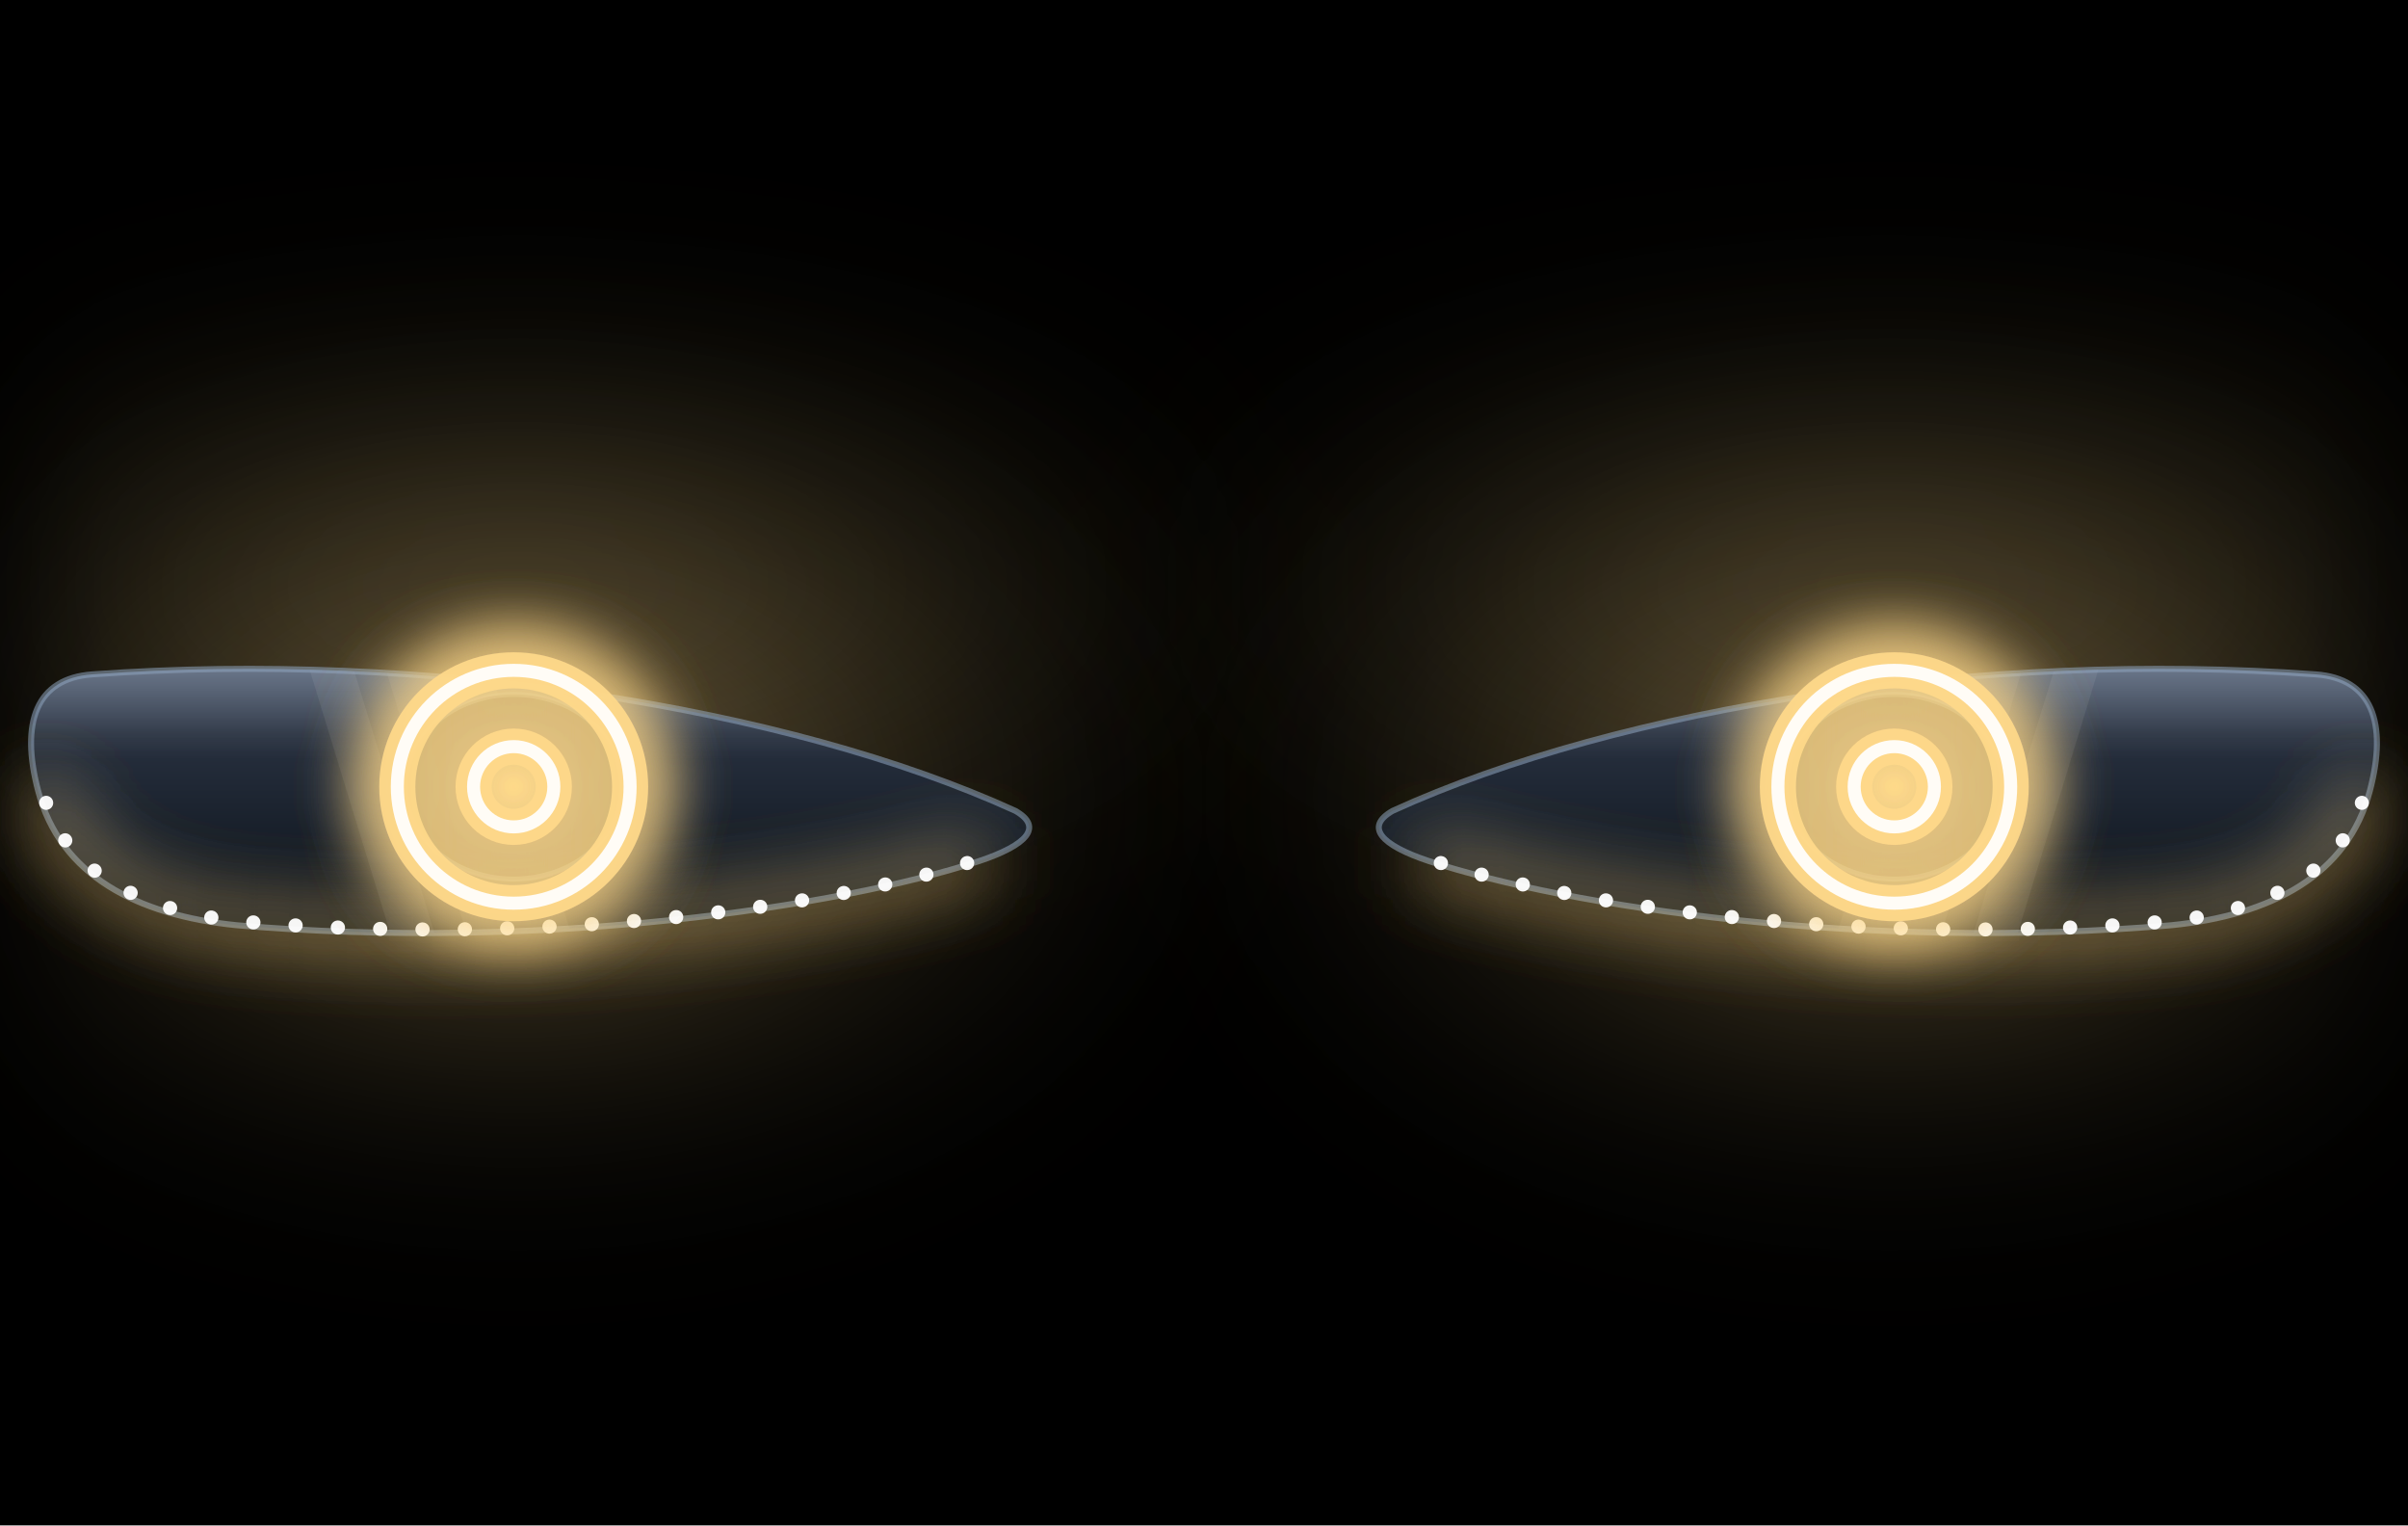
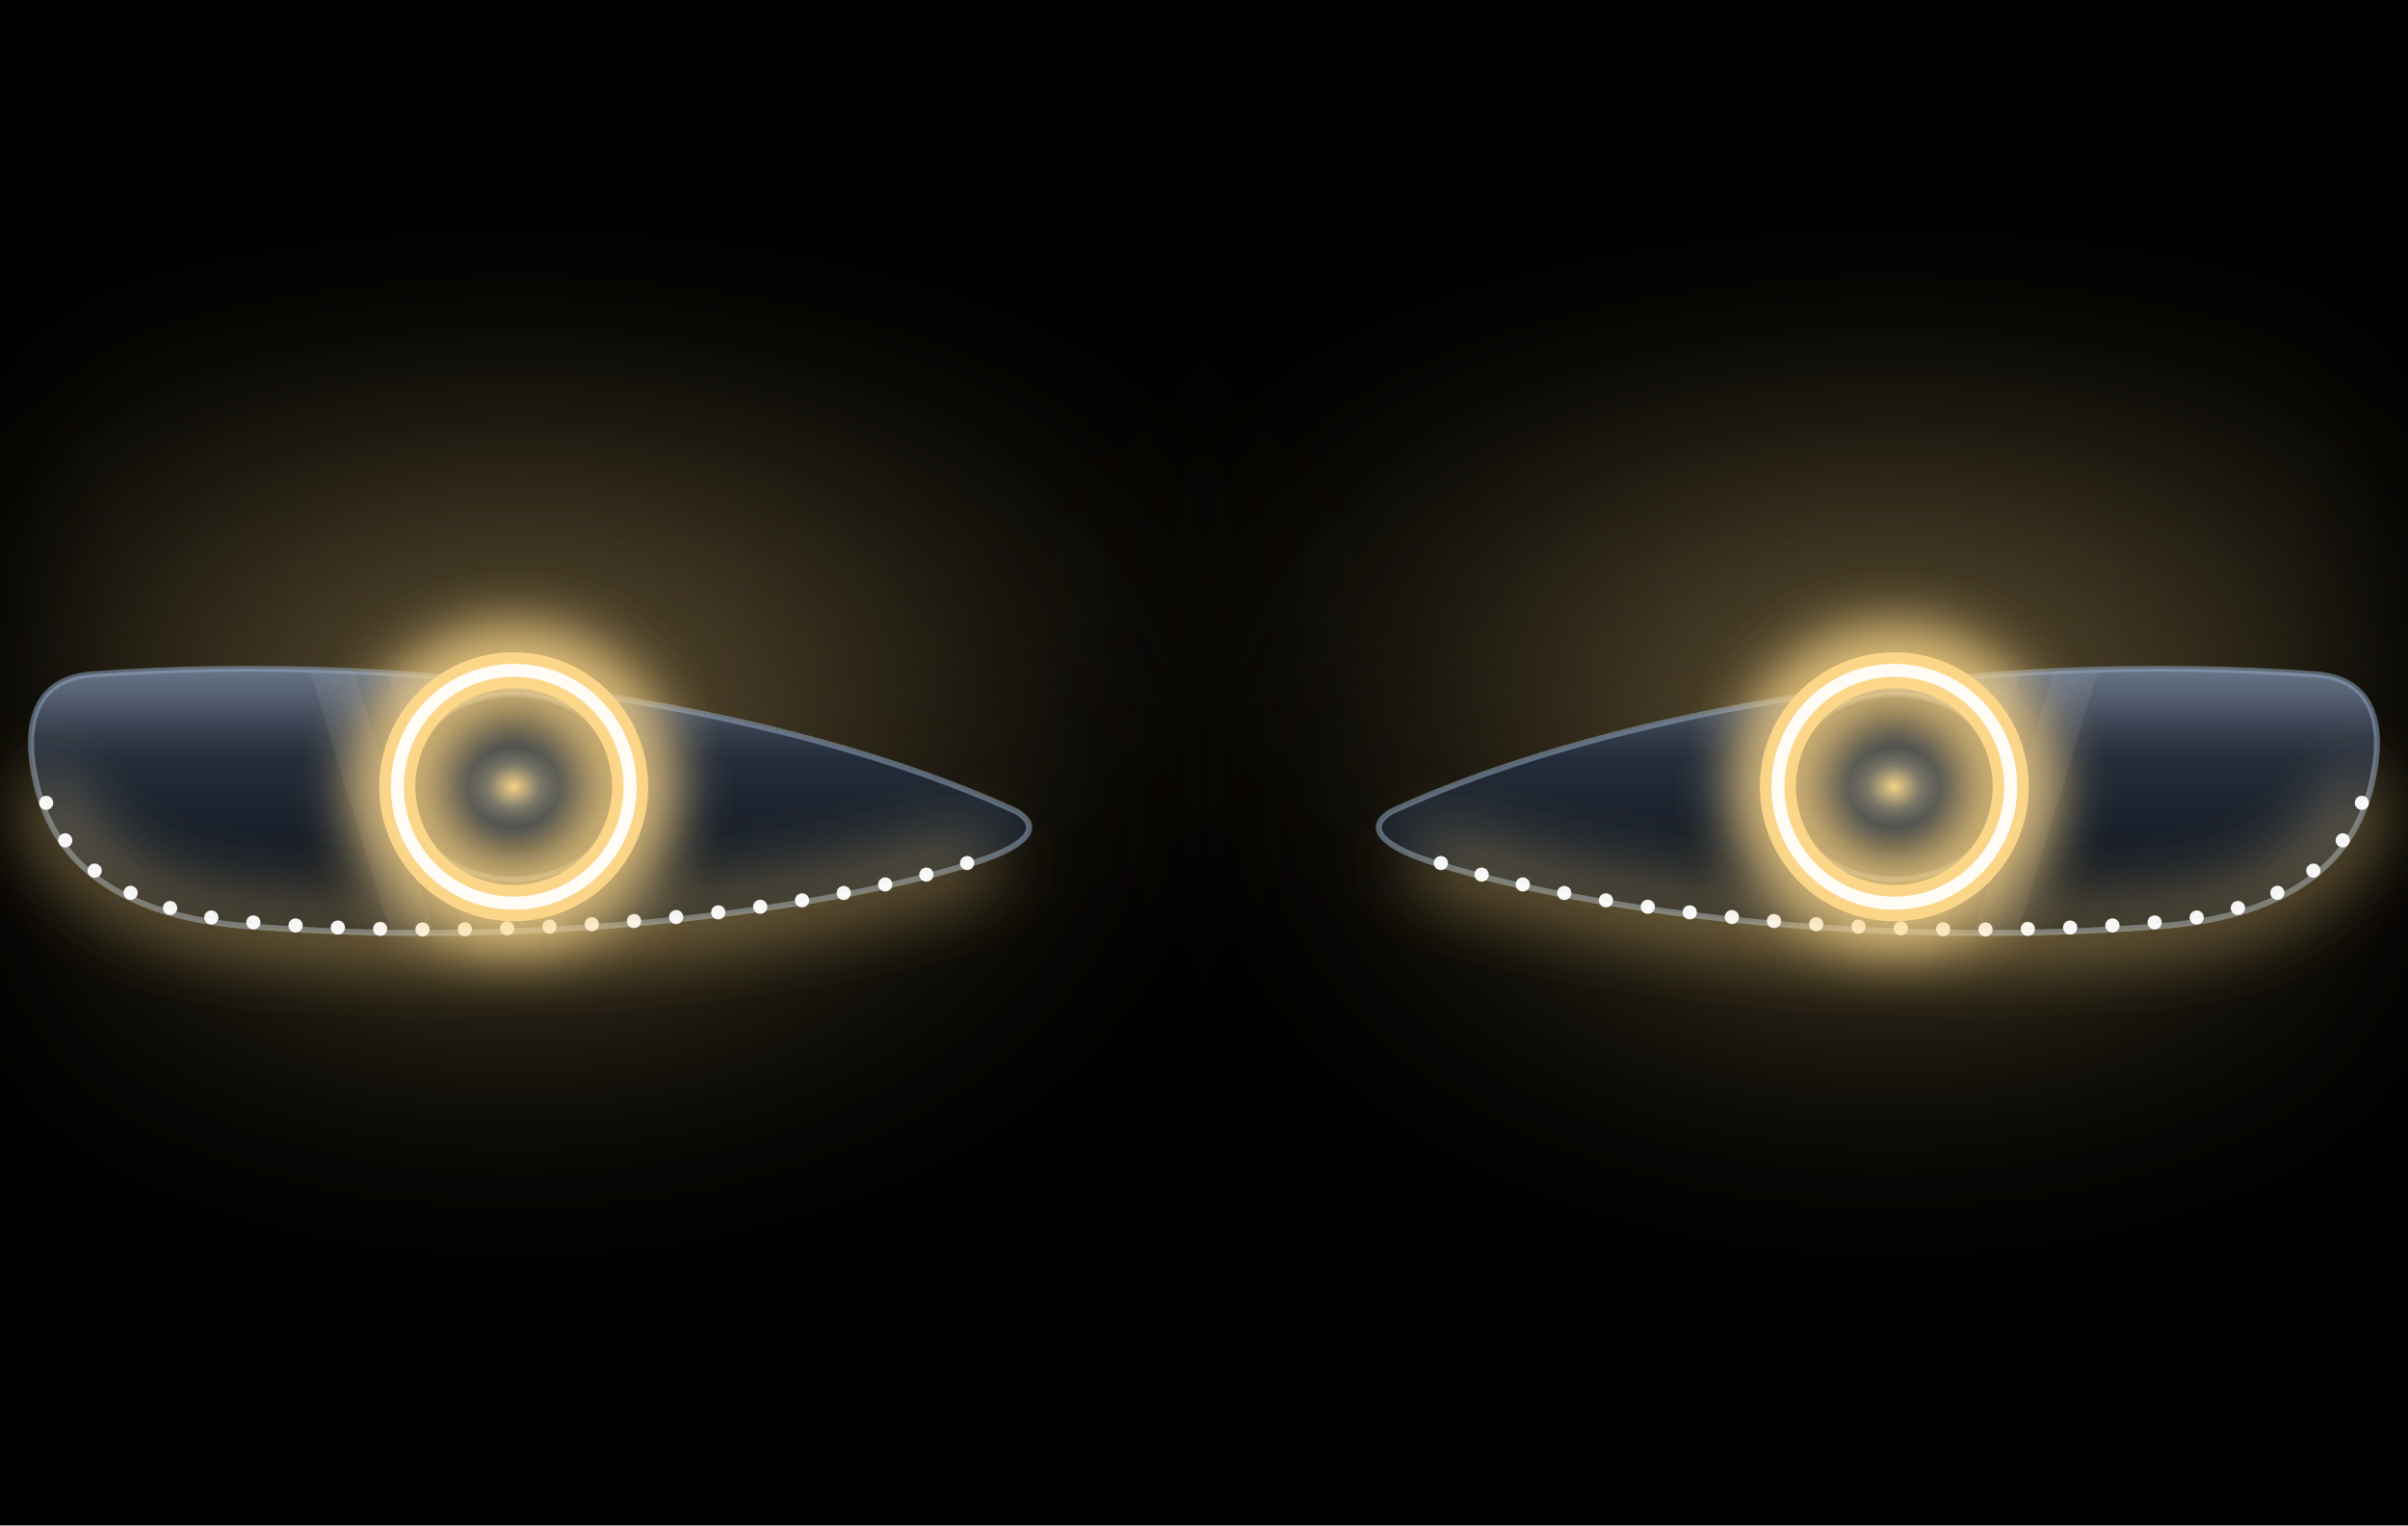
<svg xmlns="http://www.w3.org/2000/svg" viewBox="0 0 1200 760" width="1200" height="760">
  <rect width="1200" height="760" fill="#000" />
  <defs>
    <clipPath id="bodyclip">
      <path d="M 612 404 C 726 352 906 324 1072 336 C 1100 338 1108 360 1099 394 C 1088 436 1050 456 1000 461 C 848 474 700 452 630 429 C 606 421 598 412 612 404 Z" />
    </clipPath>
    <linearGradient id="body" x1="0" y1="0" x2="0" y2="1">
      <stop offset="0" stop-color="#44536b" />
      <stop offset=".25" stop-color="#27303f" />
      <stop offset=".70" stop-color="#151c26" />
      <stop offset="1" stop-color="#090d13" />
    </linearGradient>
    <linearGradient id="sheen" x1="0" y1="0" x2="0" y2="1">
      <stop offset="0" stop-color="#ffffff" stop-opacity=".20" />
      <stop offset=".34" stop-color="#ffffff" stop-opacity="0" />
    </linearGradient>
    <radialGradient id="lens">
      <stop offset="0" stop-color="#3d5068" />
      <stop offset=".70" stop-color="#18202b" />
      <stop offset="1" stop-color="#0b1016" />
    </radialGradient>
    <radialGradient id="bulb">
      <stop offset="0" stop-color="#ffd98a" stop-opacity=".95" />
      <stop offset=".55" stop-color="#ffd98a" stop-opacity=".32" />
      <stop offset="1" stop-color="#ffd98a" stop-opacity="0" />
    </radialGradient>
    <radialGradient id="bloom">
      <stop offset="0" stop-color="#ffd98a" stop-opacity=".50" />
      <stop offset=".45" stop-color="#ffd98a" stop-opacity=".16" />
      <stop offset="1" stop-color="#ffd98a" stop-opacity="0" />
    </radialGradient>
    <radialGradient id="haze">
      <stop offset="0" stop-color="#ffd98a" stop-opacity=".22" />
      <stop offset="1" stop-color="#ffd98a" stop-opacity="0" />
    </radialGradient>
    <filter id="glow" x="-80%" y="-80%" width="260%" height="260%">
      <feGaussianBlur stdDeviation="18" result="b" />
      <feMerge>
        <feMergeNode in="b" />
        <feMergeNode in="b" />
        <feMergeNode in="b" />
      </feMerge>
    </filter>
    <filter id="soft" x="-60%" y="-60%" width="220%" height="220%">
      <feGaussianBlur stdDeviation="55" />
    </filter>
  </defs>
  <g transform="translate(82,0)">
    <ellipse cx="860" cy="396" rx="330" ry="190" fill="url(#bloom)" filter="url(#soft)" />
    <ellipse cx="860" cy="292" rx="379" ry="133" fill="url(#haze)" filter="url(#soft)" />
    <path d="M 612 404 C 726 352 906 324 1072 336 C 1100 338 1108 360 1099 394 C 1088 436 1050 456 1000 461 C 848 474 700 452 630 429 C 606 421 598 412 612 404 Z" fill="url(#body)" />
    <path d="M 612 404 C 726 352 906 324 1072 336 C 1100 338 1108 360 1099 394 C 1088 436 1050 456 1000 461 C 848 474 700 452 630 429 C 606 421 598 412 612 404 Z" fill="url(#sheen)" />
    <g clip-path="url(#bodyclip)">
      <path d="M 884 300 L 936 300 L 876 496 L 824 496 ZM 952 300 L 974 300 L 914 496 L 892 496 Z" fill="#ffffff" opacity=".07" />
    </g>
    <path d="M 612 404 C 726 352 906 324 1072 336 C 1100 338 1108 360 1099 394 C 1088 436 1050 456 1000 461 C 848 474 700 452 630 429 C 606 421 598 412 612 404 Z" fill="none" stroke="#8ea4bd" stroke-width="3" opacity=".55" />
    <ellipse cx="862" cy="392" rx="54" ry="46" fill="url(#lens)" />
    <ellipse cx="862" cy="392" rx="54" ry="46" fill="none" stroke="#8ea4bd" stroke-width="2.5" opacity=".45" />
    <ellipse cx="862" cy="392" rx="23" ry="20" fill="url(#bulb)" />
    <g filter="url(#glow)" fill="none" stroke="#ffd98a" stroke-width="10" stroke-linecap="round" stroke-dasharray="0.1 21">
      <path d="M 636 430 C 706 452 850 472 999 459 C 1048 454 1084 434 1095 400" />
    </g>
    <g fill="none" stroke="#ffffff" stroke-width="7" opacity=".95" stroke-linecap="round" stroke-dasharray="0.1 21">
      <path d="M 636 430 C 706 452 850 472 999 459 C 1048 454 1084 434 1095 400" />
    </g>
    <g filter="url(#glow)" fill="none" stroke="#ffd98a" stroke-width="18" stroke-linecap="round" stroke-linejoin="round">
      <circle cx="862" cy="392" r="58" />
-       <circle cx="862" cy="392" r="20" />
    </g>
    <g fill="none" stroke="#ffd98a" stroke-width="18" opacity=".92" stroke-linecap="round" stroke-linejoin="round">
      <circle cx="862" cy="392" r="58" />
-       <circle cx="862" cy="392" r="20" />
    </g>
    <g fill="none" stroke="#ffffff" stroke-width="6.5" opacity=".92" stroke-linecap="round" stroke-linejoin="round">
      <circle cx="862" cy="392" r="58" />
-       <circle cx="862" cy="392" r="20" />
    </g>
  </g>
  <g transform="translate(1200,0) scale(-1,1)">
    <g transform="translate(82,0)">
      <ellipse cx="860" cy="396" rx="330" ry="190" fill="url(#bloom)" filter="url(#soft)" />
      <ellipse cx="860" cy="292" rx="379" ry="133" fill="url(#haze)" filter="url(#soft)" />
      <path d="M 612 404 C 726 352 906 324 1072 336 C 1100 338 1108 360 1099 394 C 1088 436 1050 456 1000 461 C 848 474 700 452 630 429 C 606 421 598 412 612 404 Z" fill="url(#body)" />
      <path d="M 612 404 C 726 352 906 324 1072 336 C 1100 338 1108 360 1099 394 C 1088 436 1050 456 1000 461 C 848 474 700 452 630 429 C 606 421 598 412 612 404 Z" fill="url(#sheen)" />
      <g clip-path="url(#bodyclip)">
        <path d="M 884 300 L 936 300 L 876 496 L 824 496 ZM 952 300 L 974 300 L 914 496 L 892 496 Z" fill="#ffffff" opacity=".07" />
      </g>
      <path d="M 612 404 C 726 352 906 324 1072 336 C 1100 338 1108 360 1099 394 C 1088 436 1050 456 1000 461 C 848 474 700 452 630 429 C 606 421 598 412 612 404 Z" fill="none" stroke="#8ea4bd" stroke-width="3" opacity=".55" />
      <ellipse cx="862" cy="392" rx="54" ry="46" fill="url(#lens)" />
      <ellipse cx="862" cy="392" rx="54" ry="46" fill="none" stroke="#8ea4bd" stroke-width="2.5" opacity=".45" />
      <ellipse cx="862" cy="392" rx="23" ry="20" fill="url(#bulb)" />
      <g filter="url(#glow)" fill="none" stroke="#ffd98a" stroke-width="10" stroke-linecap="round" stroke-dasharray="0.1 21">
        <path d="M 636 430 C 706 452 850 472 999 459 C 1048 454 1084 434 1095 400" />
      </g>
      <g fill="none" stroke="#ffffff" stroke-width="7" opacity=".95" stroke-linecap="round" stroke-dasharray="0.1 21">
        <path d="M 636 430 C 706 452 850 472 999 459 C 1048 454 1084 434 1095 400" />
      </g>
      <g filter="url(#glow)" fill="none" stroke="#ffd98a" stroke-width="18" stroke-linecap="round" stroke-linejoin="round">
        <circle cx="862" cy="392" r="58" />
-         <circle cx="862" cy="392" r="20" />
      </g>
      <g fill="none" stroke="#ffd98a" stroke-width="18" opacity=".92" stroke-linecap="round" stroke-linejoin="round">
        <circle cx="862" cy="392" r="58" />
-         <circle cx="862" cy="392" r="20" />
      </g>
      <g fill="none" stroke="#ffffff" stroke-width="6.5" opacity=".92" stroke-linecap="round" stroke-linejoin="round">
        <circle cx="862" cy="392" r="58" />
-         <circle cx="862" cy="392" r="20" />
      </g>
    </g>
  </g>
</svg>
